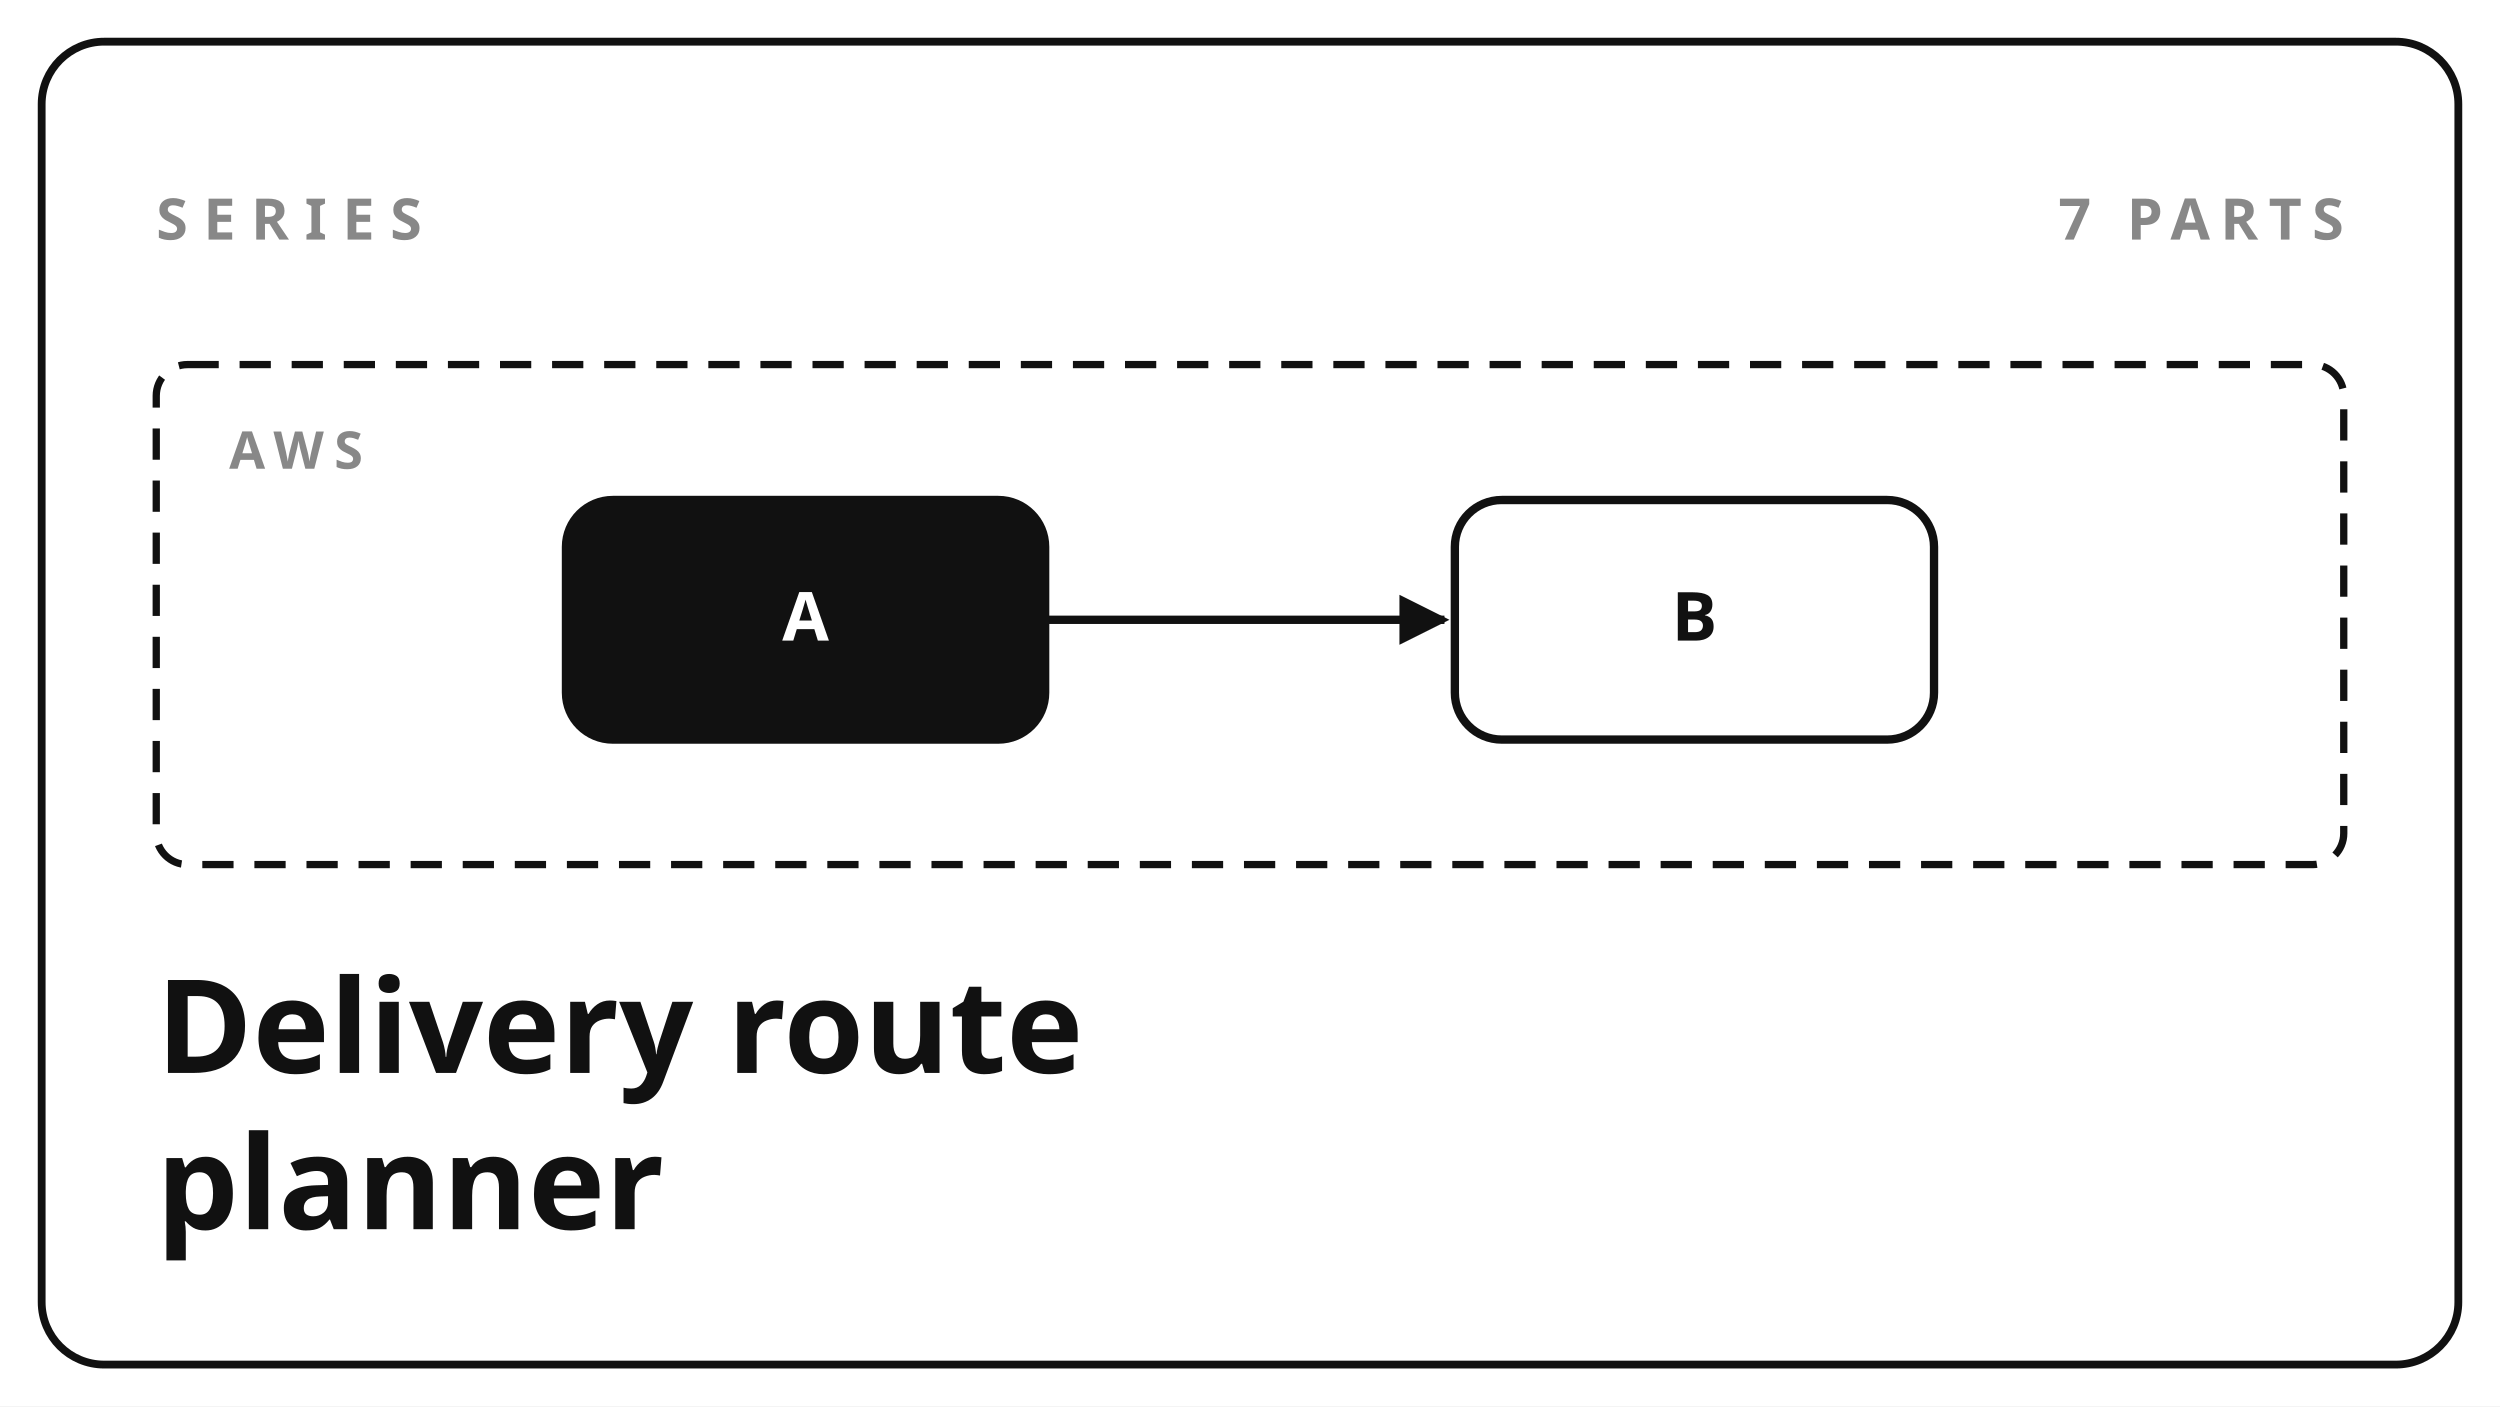
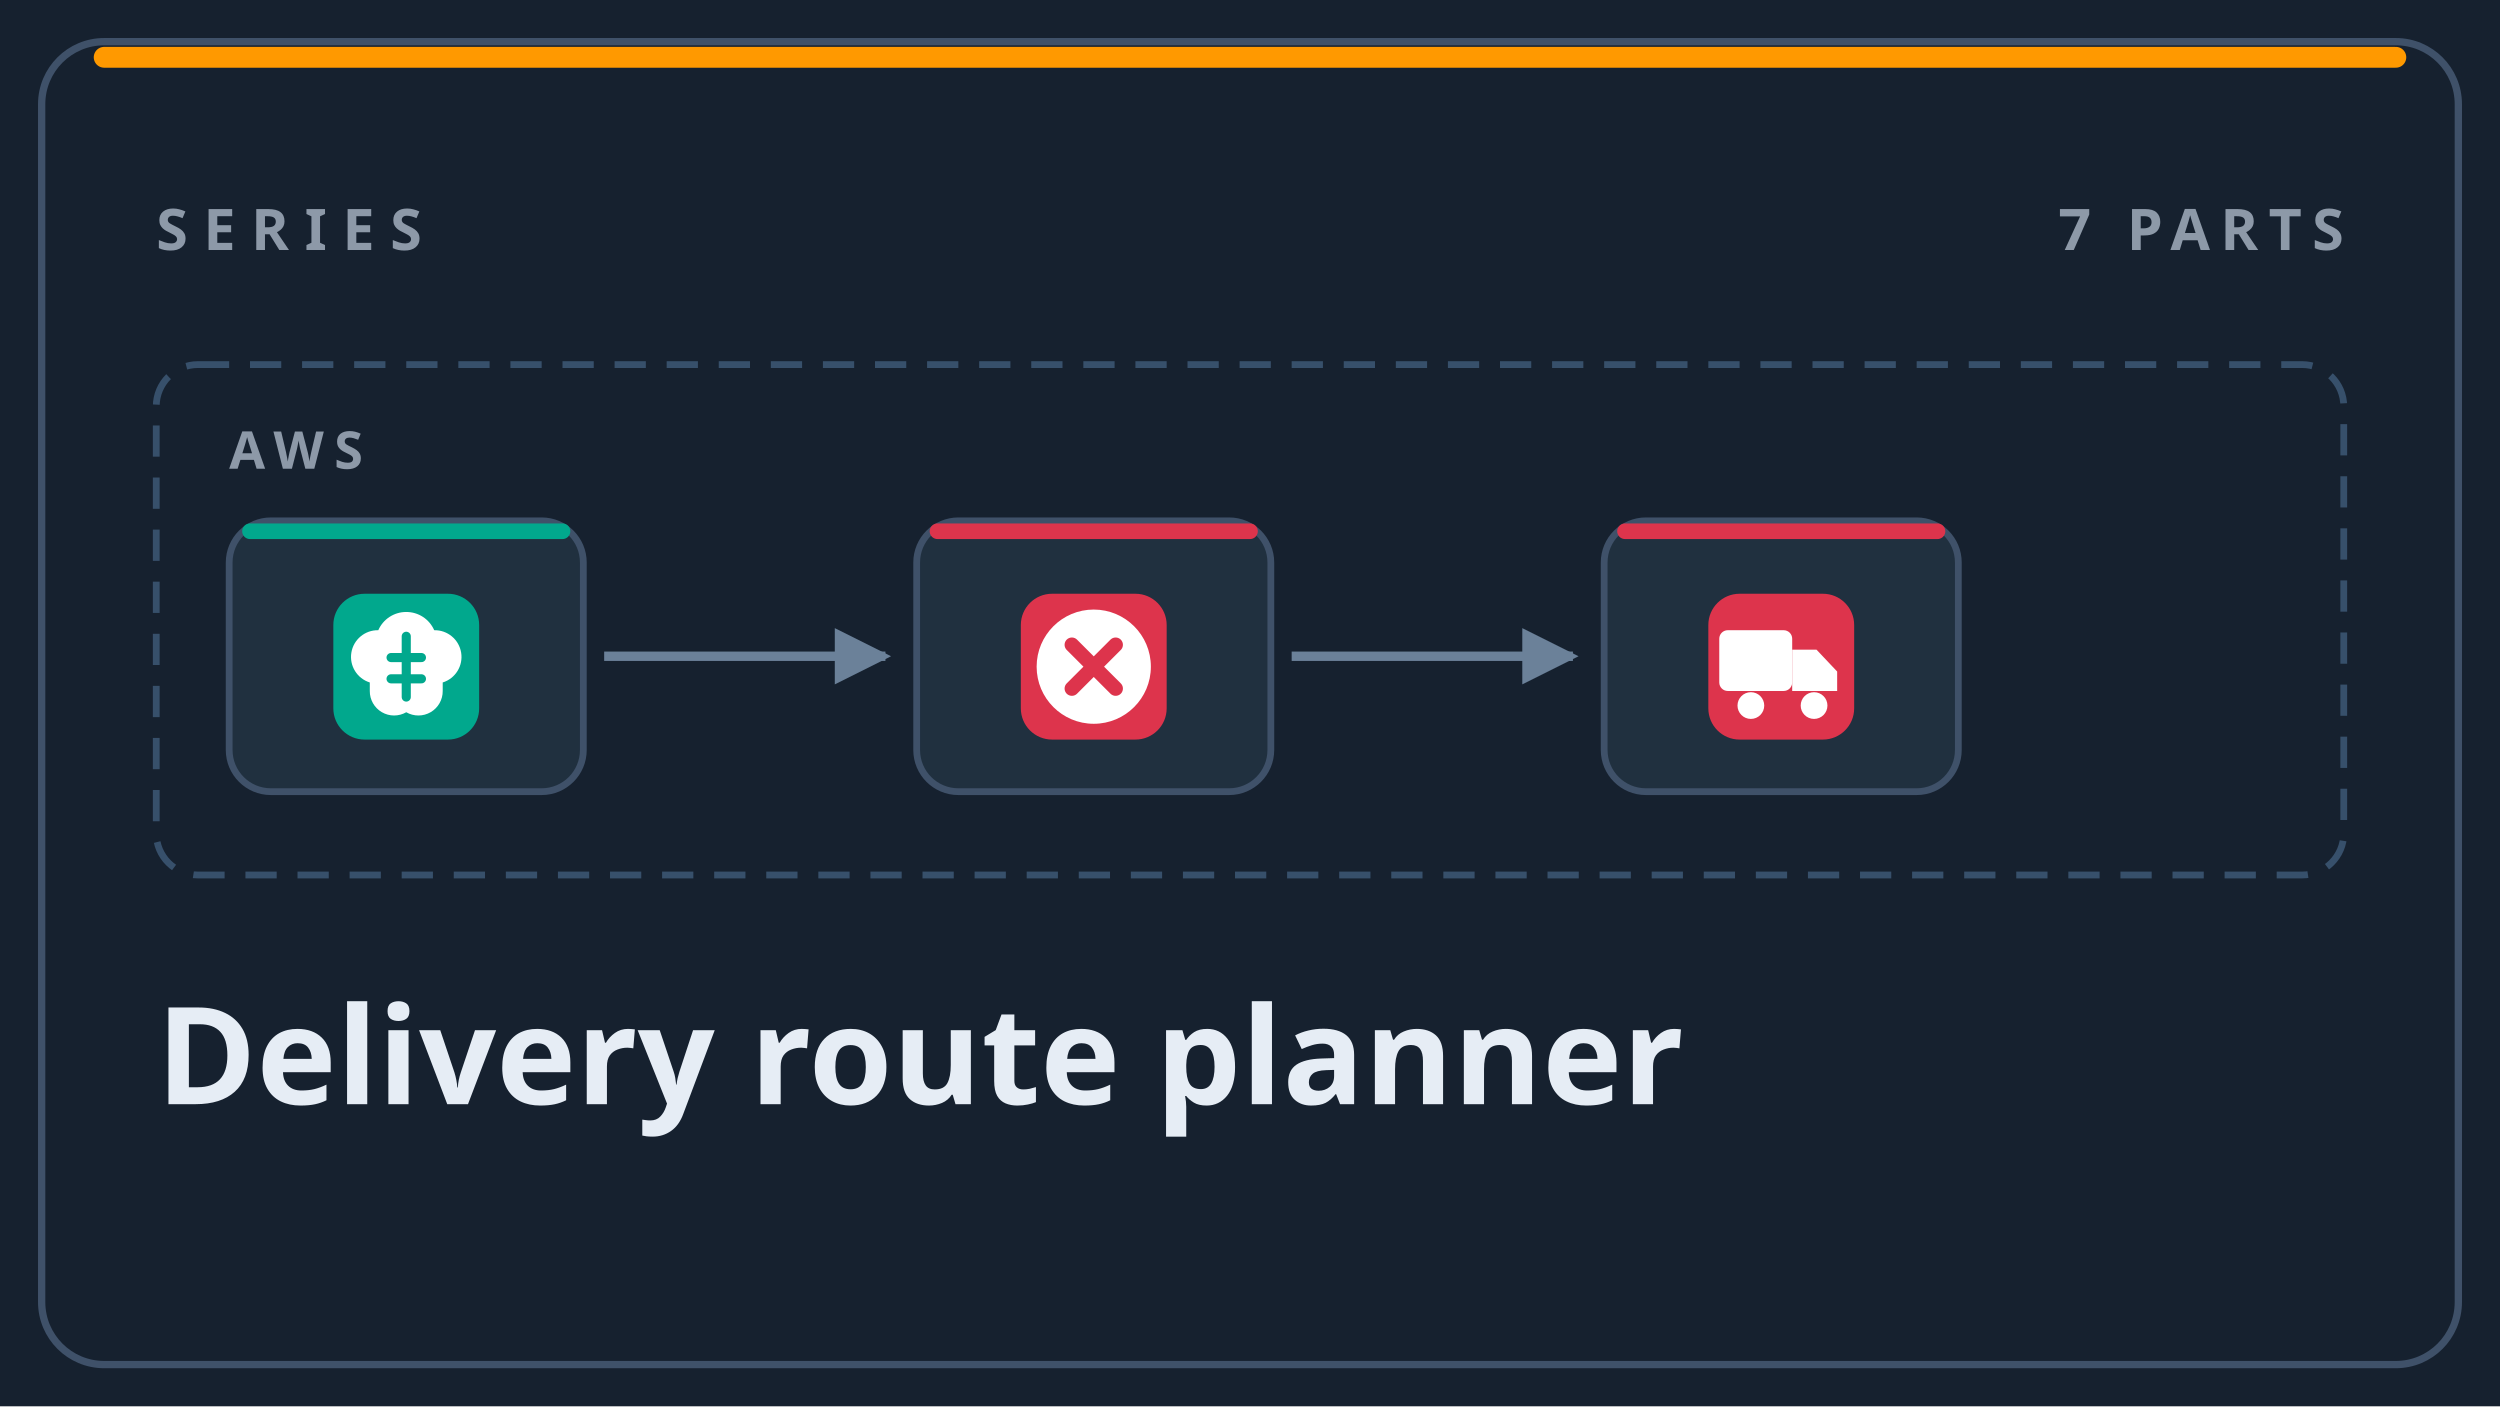
<svg xmlns="http://www.w3.org/2000/svg" viewBox="0 0 480 270" width="480" height="270" role="img" aria-label="Delivery route planner — series thumbnail">
+   <rect width="480" height="270" fill="#16212f" />
+   <rect x="8" y="8" width="464" height="254" rx="12" fill="none" stroke="#3f5169" stroke-width="1.4" />
+   <line x1="20" y1="11" x2="460" y2="11" stroke="#ff9900" stroke-width="4" stroke-linecap="round" />
+   <text x="30" y="48" font-family="ui-sans-serif,system-ui,sans-serif" font-size="11" font-weight="700" letter-spacing="3" fill="#8d99a8">SERIES</text>
+   <text x="450" y="48" text-anchor="end" font-family="ui-sans-serif,system-ui,sans-serif" font-size="11" font-weight="700" letter-spacing="2" fill="#8d99a8">7 PARTS</text>
+   <rect x="30" y="70" width="420" height="98" rx="8" fill="none" stroke="#37506b" stroke-width="1.3" stroke-dasharray="6 4" />
+   <text x="44" y="90" font-family="ui-sans-serif,system-ui,sans-serif" font-size="10" font-weight="700" letter-spacing="2" fill="#8d99a8">AWS</text>
  <defs>
-     <marker id="ar" viewBox="0 0 10 10" refX="9" refY="5" markerWidth="6" markerHeight="6" orient="auto">
-       <path d="M0,0 L10,5 L0,10 z" fill="#111111" />
+     <marker id="tar" viewBox="0 0 10 10" refX="9" refY="5" markerWidth="6" markerHeight="6" orient="auto">
+       <path d="M0,0 L10,5 L0,10 z" fill="#6b8199" />
    </marker>
  </defs>
-   <rect x="0" y="0" width="480" height="270" fill="#ffffff" />
-   <rect x="8" y="8" width="464" height="254" rx="12" fill="none" stroke="#111111" stroke-width="1.5" />
-   <text x="30" y="46" font-family="ui-sans-serif,system-ui,sans-serif" font-size="11" font-weight="700" letter-spacing="3" fill="#888888">SERIES</text>
-   <text x="450" y="46" text-anchor="end" font-family="ui-sans-serif,system-ui,sans-serif" font-size="11" font-weight="700" letter-spacing="2" fill="#888888">7 PARTS</text>
-   <rect x="30" y="70" width="420" height="96" rx="6" fill="none" stroke="#111111" stroke-width="1.4" stroke-dasharray="6 4" />
-   <text x="44" y="90" font-family="ui-sans-serif,system-ui,sans-serif" font-size="10" font-weight="700" letter-spacing="2" fill="#888888">AWS</text>
-   <rect x="108.667" y="96" width="92" height="46" rx="9" fill="#111111" stroke="#111111" stroke-width="1.6" />
-   <text x="154.667" y="123.0" text-anchor="middle" font-family="ui-sans-serif,system-ui,sans-serif" font-size="13" font-weight="600" fill="#ffffff">A</text>
-   <line x1="200.667" y1="119.0" x2="277.333" y2="119.0" stroke="#111111" stroke-width="1.6" marker-end="url(#ar)" />
-   <rect x="279.333" y="96" width="92" height="46" rx="9" fill="#ffffff" stroke="#111111" stroke-width="1.6" />
-   <text x="325.333" y="123.0" text-anchor="middle" font-family="ui-sans-serif,system-ui,sans-serif" font-size="13" font-weight="600" fill="#111111">B</text>
-   <text y="206" font-family="ui-sans-serif,system-ui,sans-serif" font-size="25" font-weight="700" fill="#111111">
-     <tspan x="30" dy="0">Delivery route</tspan>
-     <tspan x="30" dy="30">planner</tspan>
+   <rect x="44" y="100" width="68" height="52" rx="8" fill="#20303f" stroke="#3f5169" stroke-width="1.3" />
+   <line x1="48" y1="102" x2="108" y2="102" stroke="#01A88D" stroke-width="3" stroke-linecap="round" />
+   <g transform="translate(64.0,114.0)" aria-hidden="true">
+     <rect width="28.0" height="28.0" rx="6" fill="#01A88D" />
+     <g transform="scale(1.1667)">
+       <path d="M12 3a5 5 0 0 1 4.6 3A4.4 4.4 0 0 1 18 14.6V16a4 4 0 0 1-6 3.5A4 4 0 0 1 6 16v-1.4A4.4 4.4 0 0 1 7.4 6 5 5 0 0 1 12 3Z" fill="#fff" />
+       <path d="M12 7v10M9.5 10.5h5M9.5 14h5" stroke="#01A88D" stroke-width="1.5" stroke-linecap="round" />
+     </g>
+   </g>
+   <line x1="116" y1="126" x2="170" y2="126" stroke="#6b8199" stroke-width="1.8" marker-end="url(#tar)" />
+   <rect x="176" y="100" width="68" height="52" rx="8" fill="#20303f" stroke="#3f5169" stroke-width="1.3" />
+   <line x1="180" y1="102" x2="240" y2="102" stroke="#DD344C" stroke-width="3" stroke-linecap="round" />
+   <g transform="translate(196.0,114.0)" aria-hidden="true">
+     <rect width="28.0" height="28.0" rx="6" fill="#DD344C" />
+     <g transform="scale(1.1667)">
+       <circle cx="12" cy="12" r="9.4" fill="#fff" />
+       <path d="M8.4 8.4l7.2 7.2M15.6 8.4l-7.2 7.2" stroke="#DD344C" stroke-width="2.4" stroke-linecap="round" />
+     </g>
+   </g>
+   <line x1="248" y1="126" x2="302" y2="126" stroke="#6b8199" stroke-width="1.8" marker-end="url(#tar)" />
+   <rect x="308" y="100" width="68" height="52" rx="8" fill="#20303f" stroke="#3f5169" stroke-width="1.3" />
+   <line x1="312" y1="102" x2="372" y2="102" stroke="#DD344C" stroke-width="3" stroke-linecap="round" />
+   <g transform="translate(328.0,114.0)" aria-hidden="true">
+     <rect width="28.0" height="28.0" rx="6" fill="#DD344C" />
+     <g transform="scale(1.1667)">
+       <rect x="1.8" y="6" width="12" height="10" rx="1.4" fill="#fff" />
+       <path d="M13.8 9.2h4l3.4 3.6V16h-7.4Z" fill="#fff" />
+       <circle cx="7" cy="18.4" r="2.2" fill="#fff" />
+       <circle cx="17.4" cy="18.4" r="2.2" fill="#fff" />
+     </g>
+   </g>
+   <text font-family="ui-sans-serif,system-ui,sans-serif" font-size="26" font-weight="700" fill="#e6edf5">
+     <tspan x="30" y="212">Delivery route planner</tspan>
  </text>
</svg>
